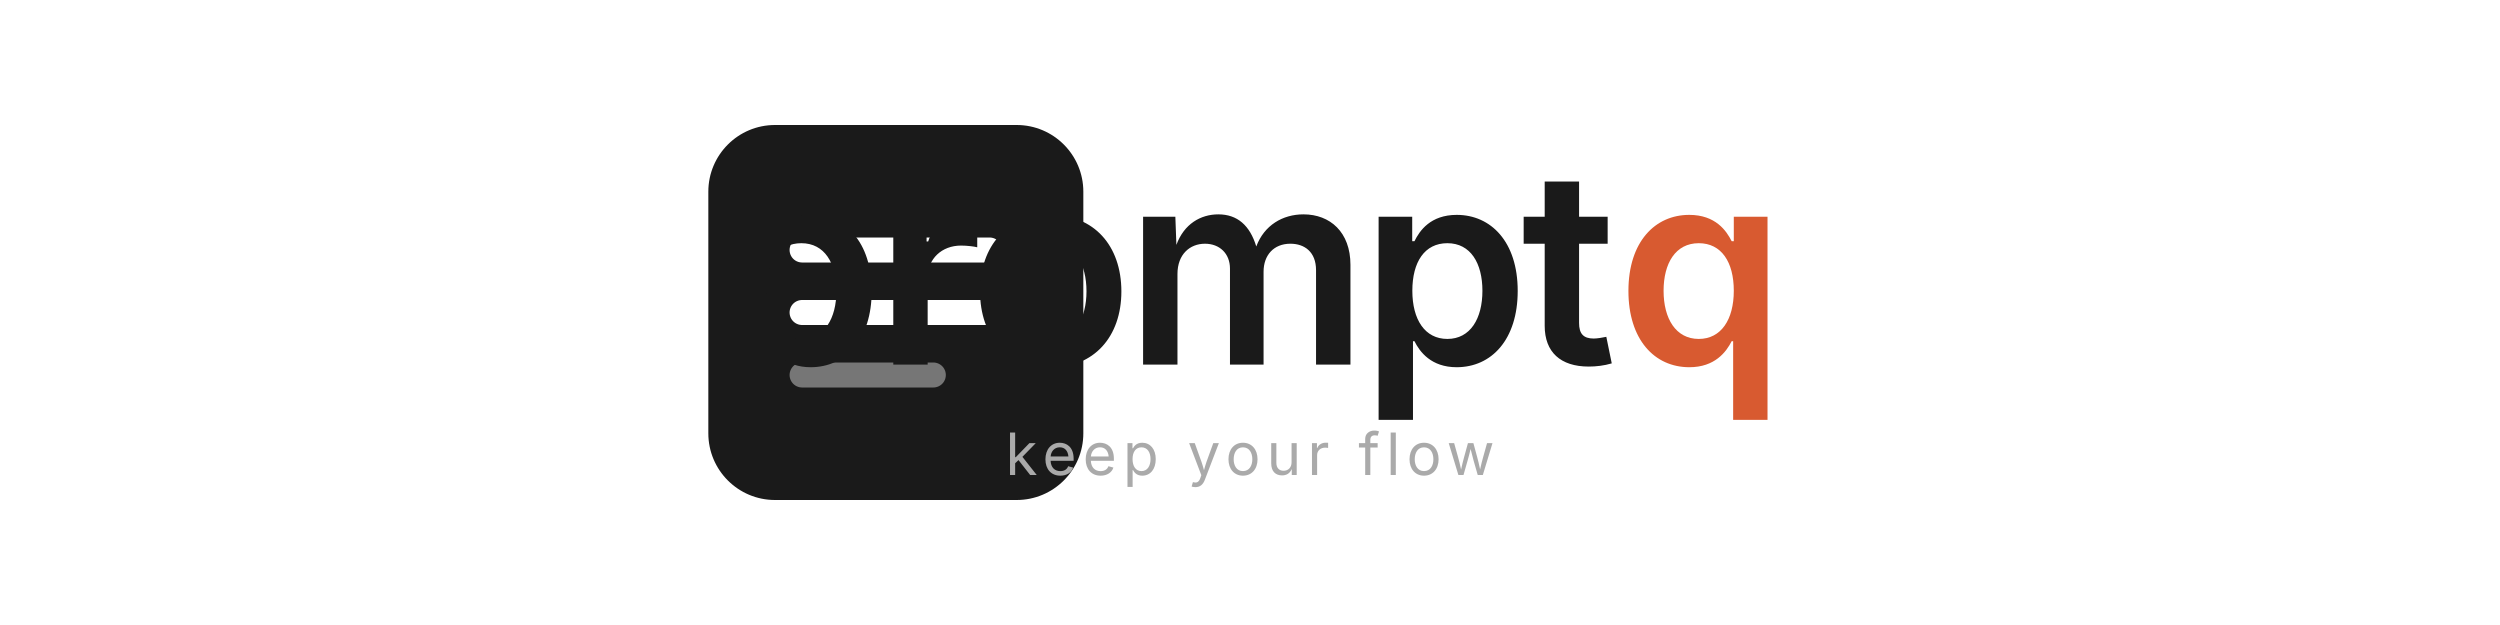
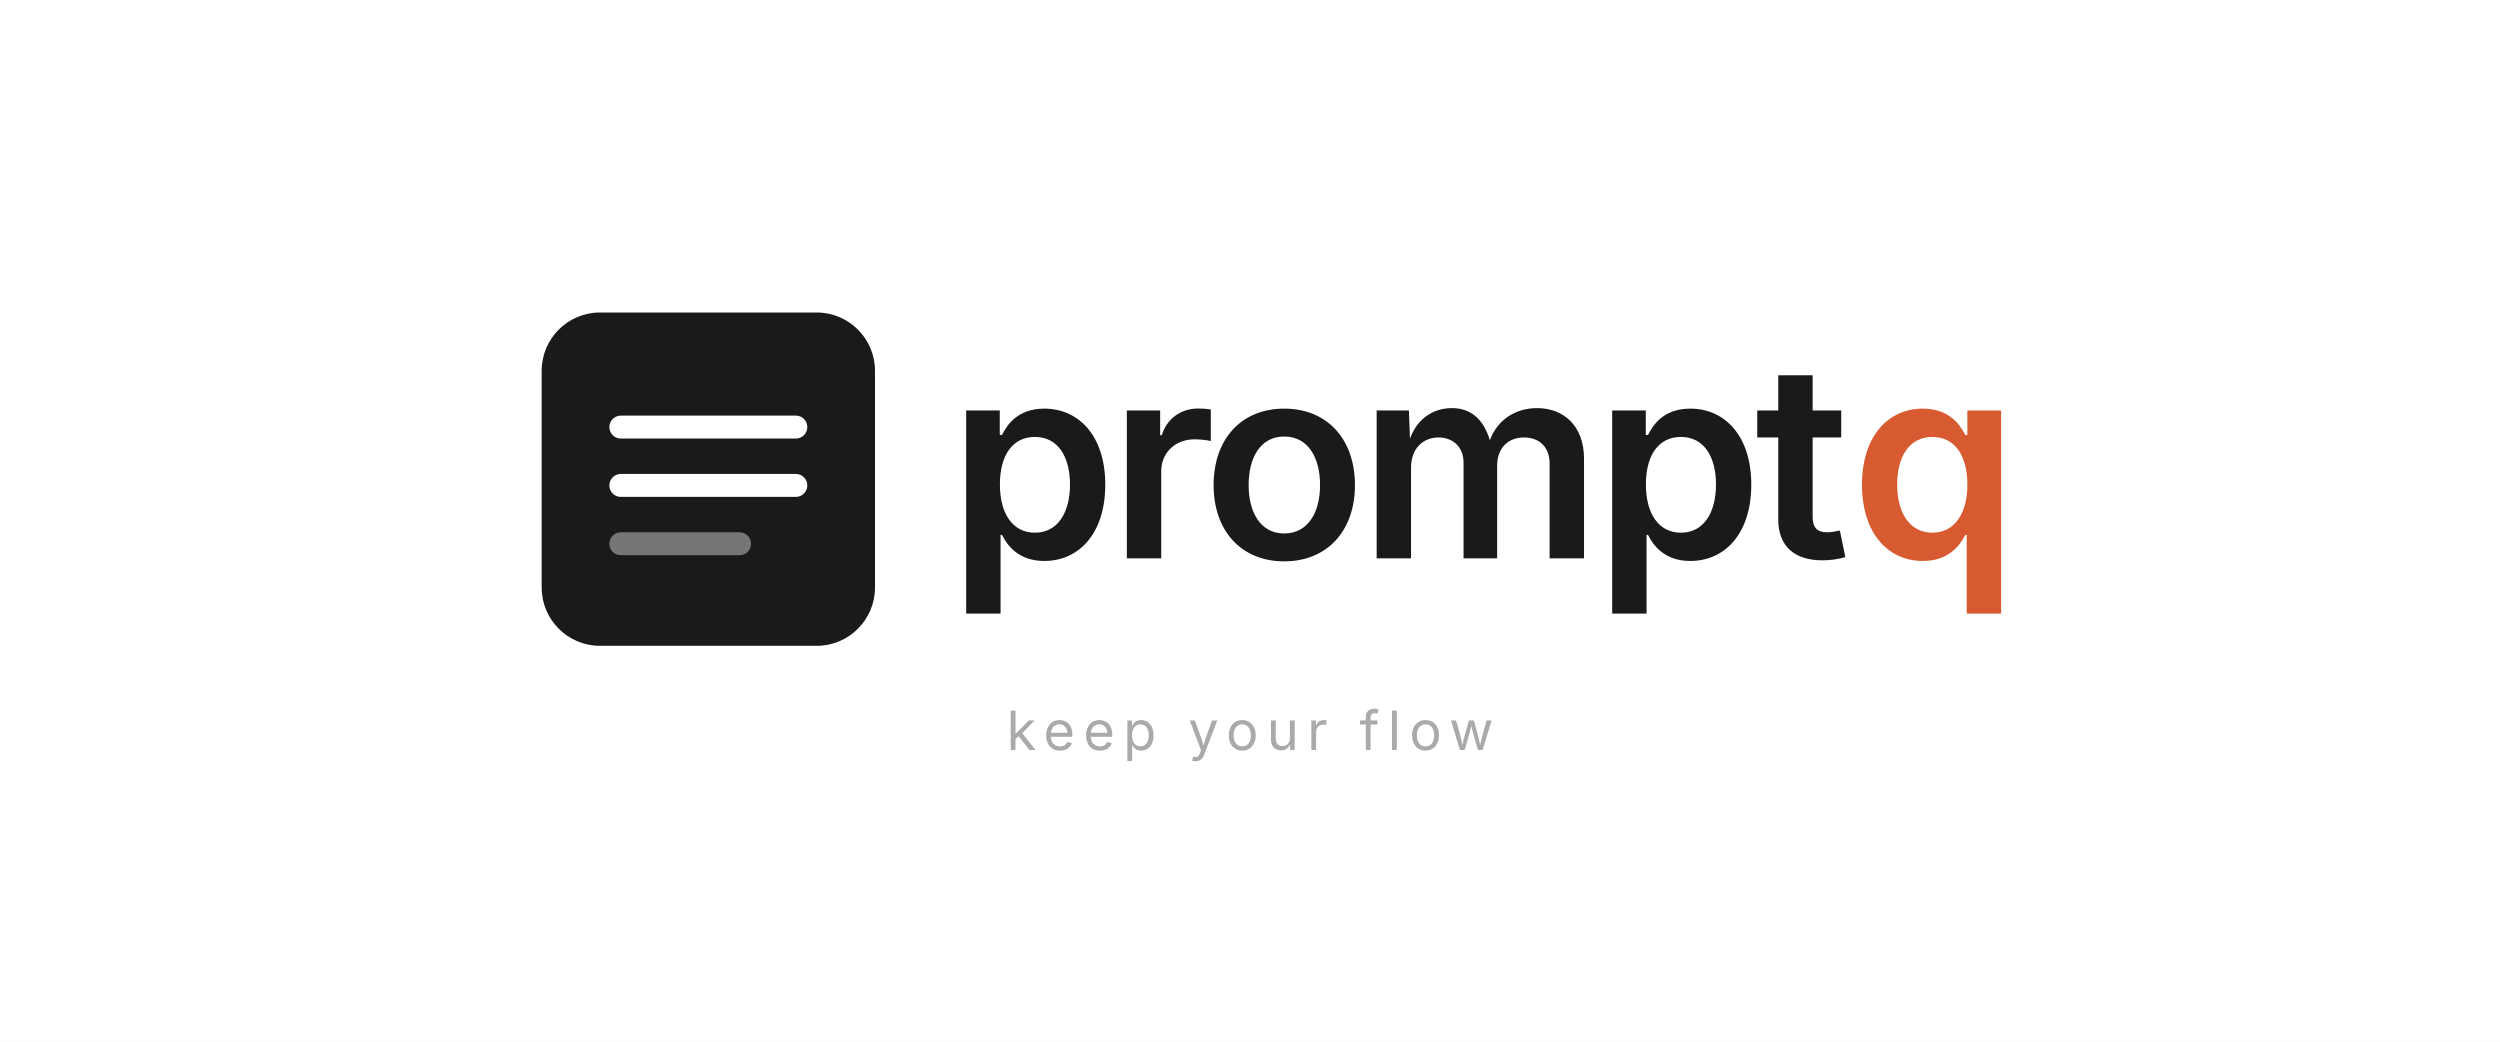
- <svg xmlns="http://www.w3.org/2000/svg" width="1200" height="300" viewBox="0 0 1200 300">
-   <rect width="1200" height="300" fill="#ffffff" />
-   <rect x="340" y="60" width="180" height="180" rx="32" fill="#1a1a1a" />
-   <line x1="385" y1="120" x2="475" y2="120" stroke="#ffffff" stroke-width="12" stroke-linecap="round" />
-   <line x1="385" y1="150" x2="475" y2="150" stroke="#ffffff" stroke-width="12" stroke-linecap="round" />
-   <line x1="385" y1="180" x2="448" y2="180" stroke="#ffffff" stroke-width="12" stroke-linecap="round" opacity="0.4" />
-   <text x="600" y="175" font-family="-apple-system, BlinkMacSystemFont, 'Segoe UI', sans-serif" font-size="130" font-weight="600" letter-spacing="-4" text-anchor="middle" fill="#1a1a1a">prompt<tspan fill="#D85A30">q</tspan>
+ <svg xmlns="http://www.w3.org/2000/svg" width="1200" height="500" viewBox="0 0 1200 500">
+   <rect width="1200" height="500" fill="#ffffff" />
+   <rect x="260" y="150" width="160" height="160" rx="28" fill="#1a1a1a" />
+   <line x1="298" y1="205" x2="382" y2="205" stroke="#ffffff" stroke-width="11" stroke-linecap="round" />
+   <line x1="298" y1="233" x2="382" y2="233" stroke="#ffffff" stroke-width="11" stroke-linecap="round" />
+   <line x1="298" y1="261" x2="355" y2="261" stroke="#ffffff" stroke-width="11" stroke-linecap="round" opacity="0.4" />
+   <text x="455" y="268" font-family="-apple-system, BlinkMacSystemFont, 'Segoe UI', sans-serif" font-size="130" font-weight="600" letter-spacing="-4" fill="#1a1a1a">prompt<tspan fill="#D85A30">q</tspan>
  </text>
-   <text x="600" y="228" font-family="-apple-system, BlinkMacSystemFont, 'Segoe UI', sans-serif" font-size="28" font-weight="400" letter-spacing="3" text-anchor="middle" fill="#aaaaaa">keep your flow</text>
+   <text x="600" y="360" font-family="-apple-system, BlinkMacSystemFont, 'Segoe UI', sans-serif" font-size="26" font-weight="400" letter-spacing="4" text-anchor="middle" fill="#aaaaaa">keep your flow</text>
</svg>
